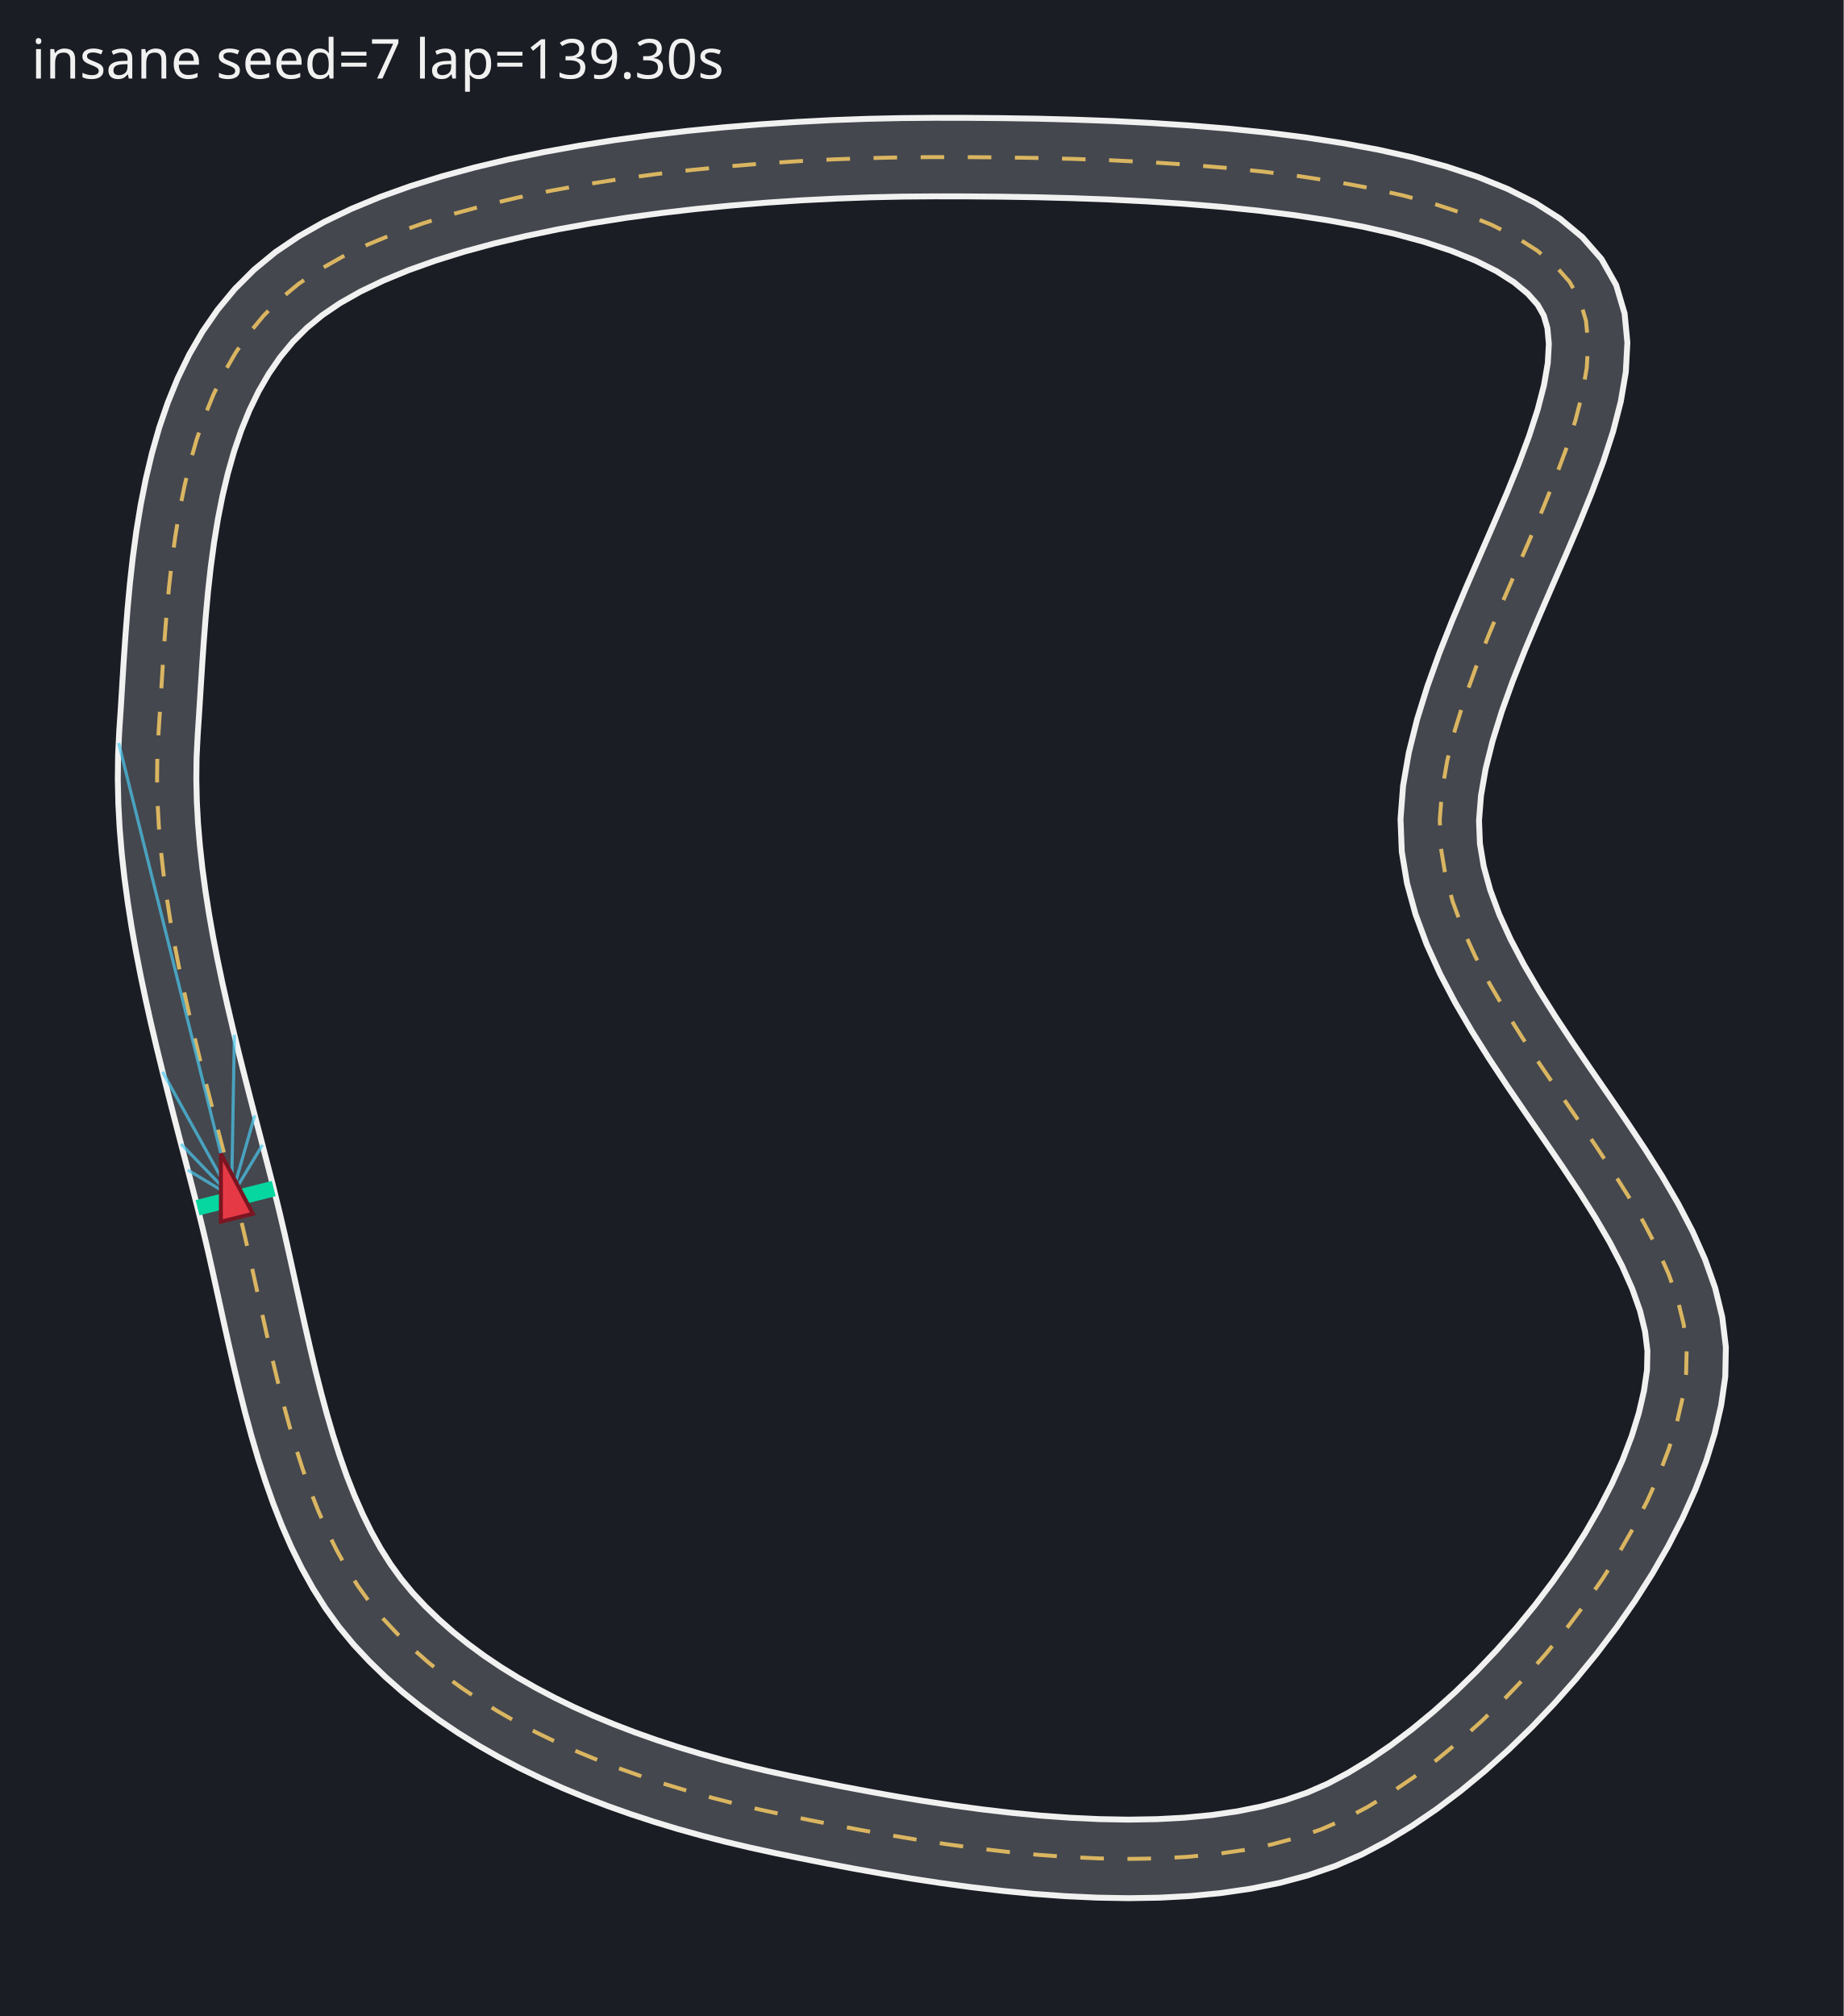
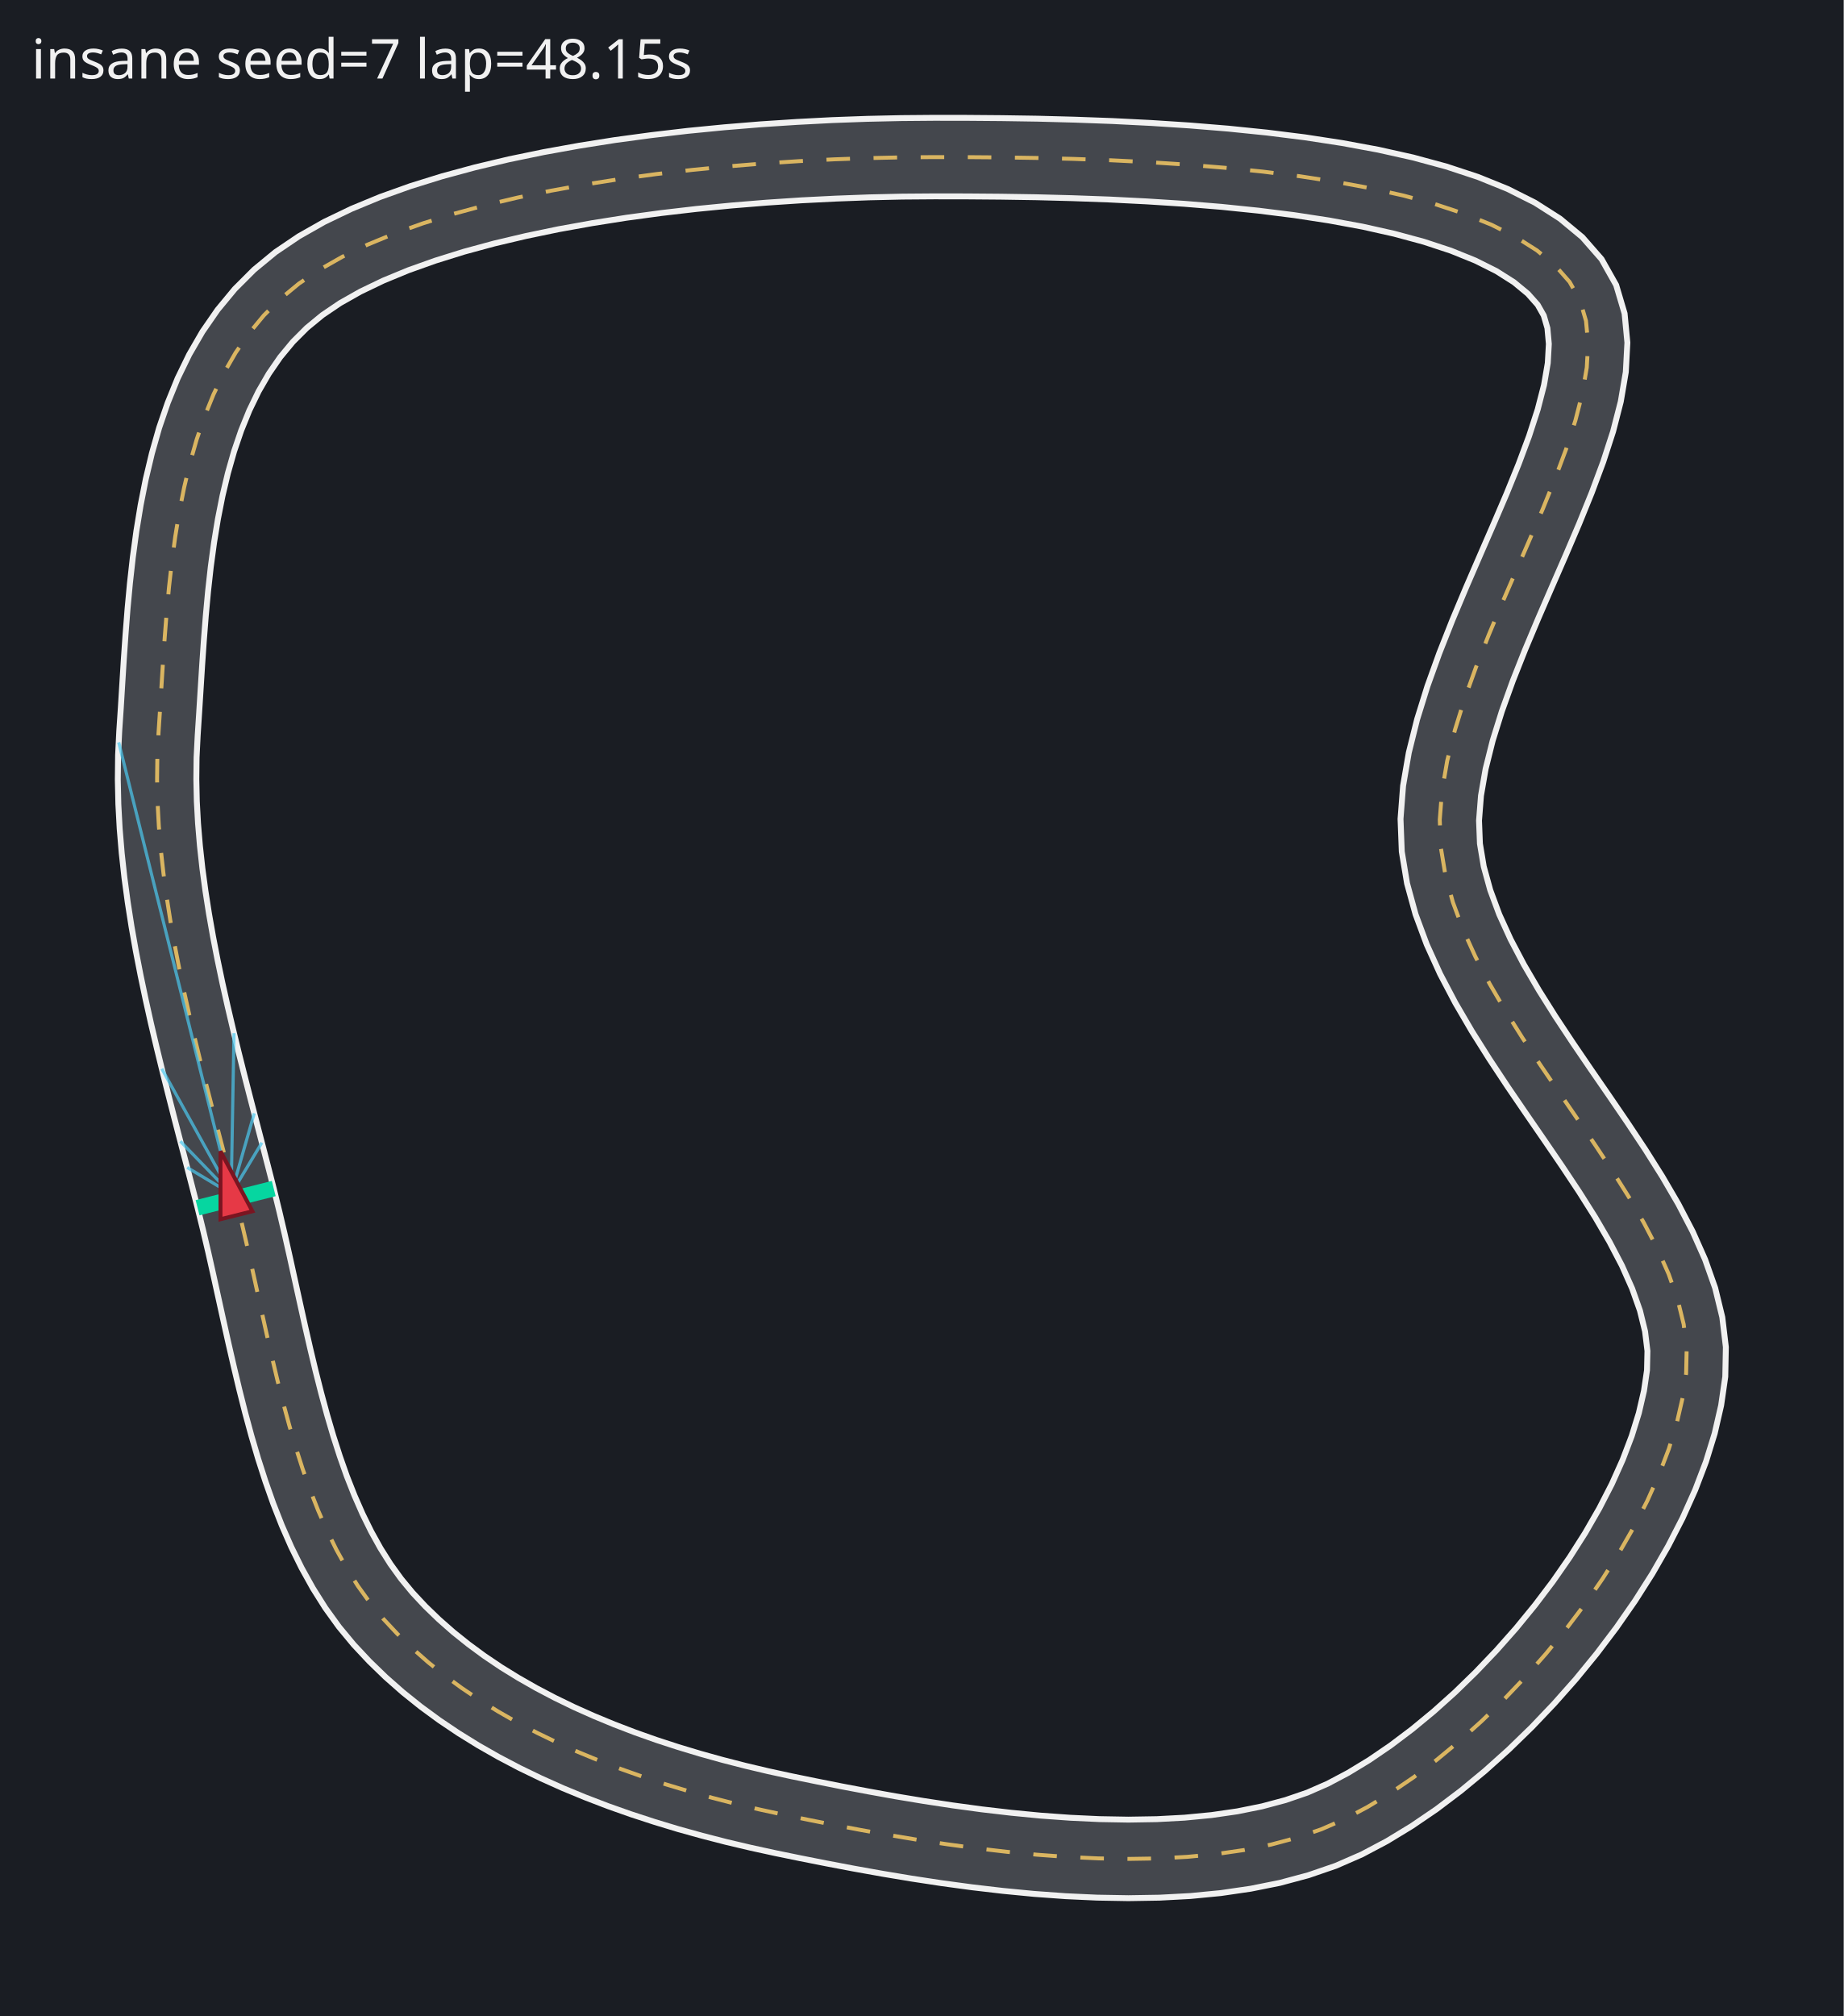
<svg xmlns="http://www.w3.org/2000/svg" viewBox="-230.85 -258.46 469.52 513.33" width="700" font-family="sans-serif">
  <rect x="-230.85" y="-258.46" width="469.52" height="513.33" fill="#1a1d23" />
  <path d="M -161.14,44.18 L -162.61,38.45 L -164.10,32.71 L -165.61,26.92 L -167.12,21.11 L -168.62,15.27 L -170.09,9.42 L -171.52,3.55 L -172.90,-2.32 L -174.22,-8.20 L -175.45,-14.07 L -176.59,-19.93 L -177.62,-25.77 L -178.53,-31.58 L -179.31,-37.36 L -179.94,-43.11 L -180.42,-48.81 L -180.73,-54.46 L -180.85,-60.05 L -180.79,-65.57 L -180.51,-71.15 L -180.13,-77.00 L -179.75,-83.08 L -179.36,-89.24 L -178.93,-95.45 L -178.44,-101.69 L -177.86,-107.93 L -177.17,-114.14 L -176.34,-120.28 L -175.35,-126.32 L -174.18,-132.24 L -172.81,-137.99 L -171.23,-143.55 L -169.41,-148.89 L -167.34,-153.98 L -165.00,-158.80 L -162.39,-163.31 L -159.49,-167.52 L -156.27,-171.41 L -152.71,-174.97 L -148.76,-178.22 L -144.24,-181.28 L -139.04,-184.22 L -133.23,-187.01 L -126.86,-189.64 L -119.99,-192.09 L -112.68,-194.37 L -104.98,-196.46 L -96.94,-198.36 L -88.62,-200.09 L -80.07,-201.63 L -71.34,-203.01 L -62.49,-204.21 L -53.55,-205.25 L -44.58,-206.13 L -35.64,-206.86 L -26.77,-207.45 L -18.01,-207.89 L -9.43,-208.21 L -1.06,-208.40 L 7.06,-208.46 L 15.29,-208.45 L 23.96,-208.38 L 32.95,-208.24 L 42.19,-208.00 L 51.61,-207.66 L 61.13,-207.18 L 70.68,-206.57 L 80.18,-205.79 L 89.55,-204.83 L 98.73,-203.68 L 107.61,-202.32 L 116.14,-200.75 L 124.21,-198.94 L 131.75,-196.90 L 138.66,-194.62 L 144.84,-192.12 L 150.22,-189.43 L 154.70,-186.59 L 158.22,-183.68 L 160.73,-180.86 L 162.29,-178.11 L 163.22,-174.90 L 163.58,-170.88 L 163.31,-166.02 L 162.35,-160.42 L 160.74,-154.19 L 158.55,-147.44 L 155.88,-140.28 L 152.83,-132.77 L 149.50,-124.99 L 146.02,-116.99 L 142.48,-108.82 L 139.00,-100.53 L 135.69,-92.16 L 132.66,-83.74 L 130.03,-75.29 L 127.92,-66.83 L 126.46,-58.37 L 125.81,-49.93 L 126.13,-41.61 L 127.47,-33.52 L 129.63,-25.66 L 132.48,-17.98 L 135.89,-10.47 L 139.76,-3.11 L 143.98,4.12 L 148.45,11.22 L 153.08,18.22 L 157.78,25.11 L 162.45,31.89 L 167.00,38.55 L 171.35,45.10 L 175.39,51.50 L 179.03,57.75 L 182.20,63.81 L 184.80,69.66 L 186.78,75.25 L 188.08,80.54 L 188.69,85.53 L 188.58,90.42 L 187.81,95.67 L 186.50,101.34 L 184.68,107.21 L 182.38,113.25 L 179.62,119.41 L 176.42,125.63 L 172.84,131.86 L 168.89,138.07 L 164.62,144.21 L 160.06,150.24 L 155.25,156.12 L 150.22,161.80 L 145.02,167.25 L 139.69,172.44 L 134.26,177.31 L 128.77,181.84 L 123.28,185.98 L 117.83,189.70 L 112.46,192.96 L 107.27,195.71 L 102.06,197.99 L 96.49,199.90 L 90.54,201.49 L 84.25,202.76 L 77.66,203.71 L 70.81,204.37 L 63.75,204.75 L 56.51,204.87 L 49.14,204.74 L 41.68,204.39 L 34.17,203.85 L 26.65,203.12 L 19.16,202.25 L 11.73,201.24 L 4.42,200.13 L -2.76,198.94 L -9.75,197.68 L -16.53,196.40 L -23.05,195.10 L -29.25,193.83 L -35.20,192.54 L -41.07,191.15 L -46.86,189.66 L -52.57,188.07 L -58.20,186.37 L -63.72,184.57 L -69.14,182.65 L -74.44,180.62 L -79.61,178.48 L -84.65,176.23 L -89.55,173.85 L -94.29,171.36 L -98.87,168.75 L -103.28,166.03 L -107.51,163.18 L -111.56,160.20 L -115.42,157.11 L -119.08,153.89 L -122.54,150.55 L -125.76,147.11 L -128.70,143.55 L -131.42,139.78 L -133.96,135.76 L -136.32,131.50 L -138.53,127.01 L -140.59,122.31 L -142.52,117.42 L -144.31,112.34 L -145.99,107.11 L -147.57,101.73 L -149.06,96.23 L -150.48,90.63 L -151.84,84.94 L -153.16,79.18 L -154.45,73.37 L -155.74,67.52 L -157.03,61.66 L -158.35,55.80 L -159.72,49.96 Z M -180.54,49.06 L -181.98,43.45 L -183.46,37.74 L -184.97,31.96 L -186.49,26.11 L -188.00,20.20 L -189.50,14.23 L -190.97,8.21 L -192.40,2.14 L -193.76,-3.97 L -195.05,-10.11 L -196.25,-16.28 L -197.35,-22.48 L -198.32,-28.70 L -199.16,-34.93 L -199.85,-41.18 L -200.37,-47.43 L -200.71,-53.69 L -200.85,-59.94 L -200.78,-66.19 L -200.48,-72.30 L -200.08,-78.27 L -199.71,-84.33 L -199.32,-90.55 L -198.88,-96.92 L -198.37,-103.41 L -197.76,-109.97 L -197.02,-116.59 L -196.12,-123.23 L -195.03,-129.87 L -193.72,-136.49 L -192.16,-143.05 L -190.32,-149.53 L -188.14,-155.89 L -185.61,-162.12 L -182.67,-168.17 L -179.29,-174.01 L -175.43,-179.59 L -171.06,-184.87 L -166.15,-189.78 L -160.71,-194.26 L -154.75,-198.29 L -148.29,-201.95 L -141.37,-205.28 L -134.04,-208.31 L -126.32,-211.07 L -118.27,-213.57 L -109.90,-215.84 L -101.28,-217.89 L -92.43,-219.72 L -83.40,-221.35 L -74.24,-222.80 L -64.99,-224.05 L -55.69,-225.14 L -46.38,-226.05 L -37.11,-226.81 L -27.94,-227.41 L -18.89,-227.88 L -10.02,-228.20 L -1.37,-228.39 L 6.99,-228.46 L 15.39,-228.45 L 24.20,-228.38 L 33.36,-228.24 L 42.81,-227.99 L 52.47,-227.64 L 62.27,-227.15 L 72.14,-226.51 L 82.01,-225.70 L 91.81,-224.70 L 101.48,-223.49 L 110.94,-222.04 L 120.14,-220.34 L 129.00,-218.36 L 137.48,-216.06 L 145.52,-213.41 L 153.06,-210.36 L 160.05,-206.85 L 166.43,-202.78 L 172.11,-198.07 L 177.00,-192.48 L 180.72,-185.88 L 182.87,-178.64 L 183.58,-171.22 L 183.18,-163.74 L 181.90,-156.21 L 179.94,-148.59 L 177.43,-140.86 L 174.51,-133.02 L 171.29,-125.08 L 167.87,-117.07 L 164.36,-109.02 L 160.88,-100.98 L 157.52,-92.98 L 154.40,-85.09 L 151.62,-77.37 L 149.28,-69.87 L 147.48,-62.68 L 146.30,-55.87 L 145.80,-49.52 L 146.03,-43.64 L 147.00,-37.83 L 148.66,-31.81 L 150.96,-25.61 L 153.85,-19.27 L 157.25,-12.81 L 161.08,-6.26 L 165.25,0.37 L 169.68,7.06 L 174.27,13.80 L 178.94,20.57 L 183.59,27.38 L 188.14,34.23 L 192.48,41.12 L 196.54,48.08 L 200.20,55.11 L 203.37,62.24 L 205.94,69.51 L 207.75,76.94 L 208.66,84.54 L 208.51,92.09 L 207.46,99.38 L 205.81,106.55 L 203.59,113.74 L 200.85,120.92 L 197.64,128.08 L 193.99,135.18 L 189.95,142.22 L 185.54,149.15 L 180.80,155.96 L 175.77,162.61 L 170.48,169.08 L 164.95,175.32 L 159.23,181.33 L 153.34,187.05 L 147.31,192.46 L 141.17,197.53 L 134.95,202.23 L 128.66,206.51 L 122.34,210.35 L 115.96,213.73 L 109.31,216.63 L 102.32,219.03 L 95.09,220.97 L 87.66,222.46 L 80.05,223.57 L 72.30,224.32 L 64.44,224.74 L 56.50,224.87 L 48.50,224.73 L 40.49,224.36 L 32.49,223.78 L 24.53,223.01 L 16.65,222.09 L 8.89,221.04 L 1.27,219.88 L -6.16,218.64 L -13.38,217.35 L -20.34,216.03 L -27.01,214.71 L -33.39,213.40 L -39.63,212.04 L -45.86,210.57 L -52.03,208.98 L -58.15,207.28 L -64.19,205.45 L -70.16,203.50 L -76.05,201.42 L -81.83,199.20 L -87.52,196.85 L -93.10,194.35 L -98.56,191.71 L -103.89,188.91 L -109.08,185.95 L -114.12,182.83 L -119.01,179.54 L -123.74,176.07 L -128.28,172.43 L -132.64,168.59 L -136.79,164.57 L -140.77,160.32 L -144.53,155.78 L -148.00,150.97 L -151.16,145.96 L -154.04,140.78 L -156.67,135.45 L -159.07,129.98 L -161.26,124.40 L -163.26,118.73 L -165.11,112.98 L -166.82,107.16 L -168.41,101.30 L -169.90,95.40 L -171.31,89.49 L -172.67,83.58 L -173.98,77.69 L -175.27,71.83 L -176.55,66.02 L -177.84,60.28 L -179.17,54.63 Z" fill="#44474d" fill-rule="evenodd" stroke="none" />
  <path d="M -161.14,44.18 L -162.61,38.45 L -164.10,32.71 L -165.61,26.92 L -167.12,21.11 L -168.62,15.27 L -170.09,9.42 L -171.52,3.55 L -172.90,-2.32 L -174.22,-8.20 L -175.45,-14.07 L -176.59,-19.93 L -177.62,-25.77 L -178.53,-31.58 L -179.31,-37.36 L -179.94,-43.11 L -180.42,-48.81 L -180.73,-54.46 L -180.85,-60.05 L -180.79,-65.57 L -180.51,-71.15 L -180.13,-77.00 L -179.75,-83.08 L -179.36,-89.24 L -178.93,-95.45 L -178.44,-101.69 L -177.86,-107.93 L -177.17,-114.14 L -176.34,-120.28 L -175.35,-126.32 L -174.18,-132.24 L -172.81,-137.99 L -171.23,-143.55 L -169.41,-148.89 L -167.34,-153.98 L -165.00,-158.80 L -162.39,-163.31 L -159.49,-167.52 L -156.27,-171.41 L -152.71,-174.97 L -148.76,-178.22 L -144.24,-181.28 L -139.04,-184.22 L -133.23,-187.01 L -126.86,-189.64 L -119.99,-192.09 L -112.68,-194.37 L -104.98,-196.46 L -96.94,-198.36 L -88.62,-200.09 L -80.07,-201.63 L -71.34,-203.01 L -62.49,-204.21 L -53.55,-205.25 L -44.58,-206.13 L -35.64,-206.86 L -26.77,-207.45 L -18.01,-207.89 L -9.43,-208.21 L -1.06,-208.40 L 7.06,-208.46 L 15.29,-208.45 L 23.96,-208.38 L 32.95,-208.24 L 42.19,-208.00 L 51.61,-207.66 L 61.13,-207.18 L 70.68,-206.57 L 80.18,-205.79 L 89.55,-204.83 L 98.73,-203.68 L 107.61,-202.32 L 116.14,-200.75 L 124.21,-198.94 L 131.75,-196.90 L 138.66,-194.62 L 144.84,-192.12 L 150.22,-189.43 L 154.70,-186.59 L 158.22,-183.68 L 160.73,-180.86 L 162.29,-178.11 L 163.22,-174.90 L 163.58,-170.88 L 163.31,-166.02 L 162.35,-160.42 L 160.74,-154.19 L 158.55,-147.44 L 155.88,-140.28 L 152.83,-132.77 L 149.50,-124.99 L 146.02,-116.99 L 142.48,-108.82 L 139.00,-100.53 L 135.69,-92.16 L 132.66,-83.74 L 130.03,-75.29 L 127.92,-66.83 L 126.46,-58.37 L 125.81,-49.93 L 126.13,-41.61 L 127.47,-33.52 L 129.63,-25.66 L 132.48,-17.98 L 135.89,-10.47 L 139.76,-3.11 L 143.98,4.12 L 148.45,11.22 L 153.08,18.22 L 157.78,25.11 L 162.45,31.89 L 167.00,38.55 L 171.35,45.10 L 175.39,51.50 L 179.03,57.75 L 182.20,63.81 L 184.80,69.66 L 186.78,75.25 L 188.08,80.54 L 188.69,85.53 L 188.58,90.42 L 187.81,95.67 L 186.50,101.34 L 184.68,107.21 L 182.38,113.25 L 179.62,119.41 L 176.42,125.63 L 172.84,131.86 L 168.89,138.07 L 164.62,144.21 L 160.06,150.24 L 155.25,156.12 L 150.22,161.80 L 145.02,167.25 L 139.69,172.44 L 134.26,177.31 L 128.77,181.84 L 123.28,185.98 L 117.83,189.70 L 112.46,192.96 L 107.27,195.71 L 102.06,197.99 L 96.49,199.90 L 90.54,201.49 L 84.25,202.76 L 77.66,203.71 L 70.81,204.37 L 63.75,204.75 L 56.51,204.87 L 49.14,204.74 L 41.68,204.39 L 34.17,203.85 L 26.65,203.12 L 19.16,202.25 L 11.73,201.24 L 4.42,200.13 L -2.76,198.94 L -9.75,197.68 L -16.53,196.40 L -23.05,195.10 L -29.25,193.83 L -35.20,192.54 L -41.07,191.15 L -46.86,189.66 L -52.57,188.07 L -58.20,186.37 L -63.72,184.57 L -69.14,182.65 L -74.44,180.62 L -79.61,178.48 L -84.65,176.23 L -89.55,173.85 L -94.29,171.36 L -98.87,168.75 L -103.28,166.03 L -107.51,163.18 L -111.56,160.20 L -115.42,157.11 L -119.08,153.89 L -122.54,150.55 L -125.76,147.11 L -128.70,143.55 L -131.42,139.78 L -133.96,135.76 L -136.32,131.50 L -138.53,127.01 L -140.59,122.31 L -142.52,117.42 L -144.31,112.34 L -145.99,107.11 L -147.57,101.73 L -149.06,96.23 L -150.48,90.63 L -151.84,84.94 L -153.16,79.18 L -154.45,73.37 L -155.74,67.52 L -157.03,61.66 L -158.35,55.80 L -159.72,49.96 Z" fill="none" stroke="#f1f1f1" stroke-width="1.5" />
  <path d="M -180.54,49.06 L -181.98,43.45 L -183.46,37.74 L -184.97,31.96 L -186.49,26.11 L -188.00,20.20 L -189.50,14.23 L -190.97,8.21 L -192.40,2.14 L -193.76,-3.97 L -195.05,-10.11 L -196.25,-16.28 L -197.35,-22.48 L -198.32,-28.70 L -199.16,-34.93 L -199.85,-41.18 L -200.37,-47.43 L -200.71,-53.69 L -200.85,-59.94 L -200.78,-66.19 L -200.48,-72.30 L -200.08,-78.27 L -199.71,-84.33 L -199.32,-90.55 L -198.88,-96.92 L -198.37,-103.41 L -197.76,-109.97 L -197.02,-116.59 L -196.12,-123.23 L -195.03,-129.87 L -193.72,-136.49 L -192.16,-143.05 L -190.32,-149.53 L -188.14,-155.89 L -185.61,-162.12 L -182.67,-168.17 L -179.29,-174.01 L -175.43,-179.59 L -171.06,-184.87 L -166.15,-189.78 L -160.71,-194.26 L -154.75,-198.29 L -148.29,-201.95 L -141.37,-205.28 L -134.04,-208.31 L -126.32,-211.07 L -118.27,-213.57 L -109.90,-215.84 L -101.28,-217.89 L -92.43,-219.72 L -83.40,-221.35 L -74.24,-222.80 L -64.99,-224.05 L -55.69,-225.14 L -46.38,-226.05 L -37.11,-226.81 L -27.94,-227.41 L -18.89,-227.88 L -10.02,-228.20 L -1.37,-228.39 L 6.99,-228.46 L 15.39,-228.45 L 24.20,-228.38 L 33.36,-228.24 L 42.81,-227.99 L 52.47,-227.64 L 62.27,-227.15 L 72.14,-226.51 L 82.01,-225.70 L 91.81,-224.70 L 101.48,-223.49 L 110.94,-222.04 L 120.14,-220.34 L 129.00,-218.36 L 137.48,-216.06 L 145.52,-213.41 L 153.06,-210.36 L 160.05,-206.85 L 166.43,-202.78 L 172.11,-198.07 L 177.00,-192.48 L 180.72,-185.88 L 182.87,-178.64 L 183.58,-171.22 L 183.18,-163.74 L 181.90,-156.21 L 179.94,-148.59 L 177.43,-140.86 L 174.51,-133.02 L 171.29,-125.08 L 167.87,-117.07 L 164.36,-109.02 L 160.88,-100.98 L 157.52,-92.98 L 154.40,-85.09 L 151.62,-77.37 L 149.28,-69.87 L 147.48,-62.68 L 146.30,-55.87 L 145.80,-49.52 L 146.03,-43.64 L 147.00,-37.83 L 148.66,-31.81 L 150.96,-25.61 L 153.85,-19.27 L 157.25,-12.81 L 161.08,-6.26 L 165.25,0.37 L 169.68,7.06 L 174.27,13.80 L 178.94,20.57 L 183.59,27.38 L 188.14,34.23 L 192.48,41.12 L 196.54,48.08 L 200.20,55.11 L 203.37,62.24 L 205.94,69.51 L 207.75,76.94 L 208.66,84.54 L 208.51,92.09 L 207.46,99.38 L 205.81,106.55 L 203.59,113.74 L 200.85,120.92 L 197.64,128.08 L 193.99,135.18 L 189.95,142.22 L 185.54,149.15 L 180.80,155.96 L 175.77,162.61 L 170.48,169.08 L 164.95,175.32 L 159.23,181.33 L 153.34,187.05 L 147.31,192.46 L 141.17,197.53 L 134.95,202.23 L 128.66,206.51 L 122.34,210.35 L 115.96,213.73 L 109.31,216.63 L 102.32,219.03 L 95.09,220.97 L 87.66,222.46 L 80.05,223.57 L 72.30,224.32 L 64.44,224.74 L 56.50,224.87 L 48.50,224.73 L 40.49,224.36 L 32.49,223.78 L 24.53,223.01 L 16.65,222.09 L 8.89,221.04 L 1.27,219.88 L -6.16,218.64 L -13.38,217.35 L -20.34,216.03 L -27.01,214.71 L -33.39,213.40 L -39.63,212.04 L -45.86,210.57 L -52.03,208.98 L -58.15,207.28 L -64.19,205.45 L -70.16,203.50 L -76.05,201.42 L -81.83,199.20 L -87.52,196.85 L -93.10,194.35 L -98.56,191.71 L -103.89,188.91 L -109.08,185.95 L -114.12,182.83 L -119.01,179.54 L -123.74,176.07 L -128.28,172.43 L -132.64,168.59 L -136.79,164.57 L -140.77,160.32 L -144.53,155.78 L -148.00,150.97 L -151.16,145.96 L -154.04,140.78 L -156.67,135.45 L -159.07,129.98 L -161.26,124.40 L -163.26,118.73 L -165.11,112.98 L -166.82,107.16 L -168.41,101.30 L -169.90,95.40 L -171.31,89.49 L -172.67,83.58 L -173.98,77.69 L -175.27,71.83 L -176.55,66.02 L -177.84,60.28 L -179.17,54.63 Z" fill="none" stroke="#f1f1f1" stroke-width="1.5" />
  <path d="M -170.84,46.62 L -172.29,40.95 L -173.78,35.22 L -175.29,29.44 L -176.80,23.61 L -178.31,17.74 L -179.80,11.82 L -181.25,5.88 L -182.65,-0.09 L -183.99,-6.08 L -185.25,-12.09 L -186.42,-18.10 L -187.48,-24.12 L -188.42,-30.14 L -189.23,-36.15 L -189.90,-42.14 L -190.40,-48.12 L -190.72,-54.07 L -190.85,-59.99 L -190.78,-65.88 L -190.49,-71.72 L -190.10,-77.63 L -189.73,-83.70 L -189.34,-89.90 L -188.90,-96.19 L -188.40,-102.55 L -187.81,-108.95 L -187.09,-115.36 L -186.23,-121.76 L -185.19,-128.10 L -183.95,-134.36 L -182.49,-140.52 L -180.77,-146.54 L -178.77,-152.39 L -176.47,-158.05 L -173.83,-163.48 L -170.84,-168.66 L -167.46,-173.56 L -163.67,-178.14 L -159.43,-182.37 L -154.74,-186.24 L -149.49,-189.78 L -143.67,-193.08 L -137.30,-196.14 L -130.45,-198.97 L -123.16,-201.58 L -115.47,-203.97 L -107.44,-206.15 L -99.11,-208.13 L -90.53,-209.90 L -81.74,-211.49 L -72.79,-212.90 L -63.74,-214.13 L -54.62,-215.19 L -45.48,-216.09 L -36.38,-216.84 L -27.35,-217.43 L -18.45,-217.89 L -9.73,-218.20 L -1.22,-218.39 L 7.02,-218.46 L 15.34,-218.45 L 24.08,-218.38 L 33.15,-218.24 L 42.50,-218.00 L 52.04,-217.65 L 61.70,-217.17 L 71.41,-216.54 L 81.09,-215.74 L 90.68,-214.77 L 100.10,-213.59 L 109.28,-212.18 L 118.14,-210.54 L 126.61,-208.65 L 134.61,-206.48 L 142.09,-204.01 L 148.95,-201.24 L 155.13,-198.14 L 160.56,-194.69 L 165.16,-190.87 L 168.87,-186.67 L 171.50,-181.99 L 173.04,-176.77 L 173.58,-171.05 L 173.24,-164.88 L 172.12,-158.31 L 170.34,-151.39 L 167.99,-144.15 L 165.19,-136.65 L 162.06,-128.92 L 158.68,-121.03 L 155.19,-113.00 L 151.68,-104.90 L 148.26,-96.76 L 145.05,-88.63 L 142.14,-80.55 L 139.66,-72.58 L 137.70,-64.75 L 136.38,-57.12 L 135.80,-49.73 L 136.08,-42.62 L 137.23,-35.68 L 139.14,-28.73 L 141.72,-21.79 L 144.87,-14.87 L 148.50,-7.96 L 152.53,-1.07 L 156.85,5.80 L 161.38,12.64 L 166.03,19.45 L 170.70,26.23 L 175.30,32.97 L 179.74,39.66 L 183.94,46.31 L 187.78,52.91 L 191.20,59.46 L 194.09,65.95 L 196.36,72.38 L 197.92,78.74 L 198.68,85.03 L 198.54,91.26 L 197.63,97.53 L 196.15,103.94 L 194.13,110.48 L 191.61,117.09 L 188.63,123.74 L 185.21,130.40 L 181.39,137.04 L 177.21,143.61 L 172.71,150.08 L 167.91,156.42 L 162.86,162.60 L 157.59,168.56 L 152.13,174.29 L 146.51,179.74 L 140.78,184.89 L 134.97,189.69 L 129.12,194.10 L 123.25,198.10 L 117.40,201.65 L 111.61,204.72 L 105.68,207.31 L 99.40,209.47 L 92.82,211.23 L 85.95,212.61 L 78.86,213.64 L 71.56,214.34 L 64.09,214.75 L 56.50,214.87 L 48.82,214.74 L 41.08,214.38 L 33.33,213.81 L 25.59,213.07 L 17.91,212.17 L 10.31,211.14 L 2.84,210.01 L -4.46,208.79 L -11.57,207.52 L -18.43,206.22 L -25.03,204.91 L -31.32,203.61 L -37.42,202.29 L -43.46,200.86 L -49.45,199.32 L -55.36,197.67 L -61.20,195.91 L -66.94,194.03 L -72.59,192.03 L -78.14,189.91 L -83.57,187.67 L -88.87,185.29 L -94.05,182.78 L -99.09,180.14 L -103.97,177.35 L -108.70,174.43 L -113.26,171.36 L -117.65,168.14 L -121.85,164.77 L -125.86,161.24 L -129.67,157.56 L -133.26,153.72 L -136.61,149.67 L -139.71,145.37 L -142.56,140.86 L -145.18,136.14 L -147.60,131.23 L -149.83,126.15 L -151.89,120.91 L -153.79,115.54 L -155.55,110.04 L -157.19,104.45 L -158.73,98.77 L -160.19,93.01 L -161.57,87.21 L -162.91,81.38 L -164.21,75.53 L -165.50,69.68 L -166.79,63.84 L -168.10,58.04 L -169.44,52.30 Z" fill="none" stroke="#ffd166" stroke-width="1" stroke-dasharray="6 6" opacity="0.8" />
  <line x1="-180.54" y1="49.06" x2="-161.14" y2="44.18" stroke="#06d6a0" stroke-width="4" />
-   <line x1="-171.89" y1="46.16" x2="-183.01" y2="39.47" stroke="#4cc9f0" stroke-width="0.8" opacity="0.7" />
-   <line x1="-171.89" y1="46.16" x2="-184.74" y2="32.84" stroke="#4cc9f0" stroke-width="0.8" opacity="0.7" />
-   <line x1="-171.89" y1="46.16" x2="-189.45" y2="14.45" stroke="#4cc9f0" stroke-width="0.8" opacity="0.7" />
-   <line x1="-171.89" y1="46.16" x2="-200.63" y2="-69.27" stroke="#4cc9f0" stroke-width="0.8" opacity="0.7" />
-   <line x1="-171.89" y1="46.16" x2="-171.16" y2="5.05" stroke="#4cc9f0" stroke-width="0.8" opacity="0.7" />
-   <line x1="-171.89" y1="46.16" x2="-165.97" y2="25.54" stroke="#4cc9f0" stroke-width="0.8" opacity="0.7" />
-   <line x1="-171.89" y1="46.16" x2="-164.01" y2="33.06" stroke="#4cc9f0" stroke-width="0.8" opacity="0.7" />
-   <polygon points="-174.59,35.29 -166.47,50.59 -174.60,52.61" fill="#e63946" stroke="#7a1521" stroke-width="1" />
-   <text x="-222.85" y="-238.46" fill="#f1f1f1" font-size="14">insane  seed=7  lap=139.30s</text>
+   <line x1="-171.99" y1="45.53" x2="-183.18" y2="38.81" stroke="#4cc9f0" stroke-width="0.8" opacity="0.7" />
+   <line x1="-171.99" y1="45.53" x2="-184.92" y2="32.14" stroke="#4cc9f0" stroke-width="0.8" opacity="0.7" />
+   <line x1="-171.99" y1="45.53" x2="-189.64" y2="13.67" stroke="#4cc9f0" stroke-width="0.8" opacity="0.7" />
+   <line x1="-171.99" y1="45.53" x2="-200.62" y2="-69.44" stroke="#4cc9f0" stroke-width="0.8" opacity="0.7" />
+   <line x1="-171.99" y1="45.53" x2="-171.26" y2="4.61" stroke="#4cc9f0" stroke-width="0.8" opacity="0.7" />
+   <line x1="-171.99" y1="45.53" x2="-166.10" y2="25.02" stroke="#4cc9f0" stroke-width="0.8" opacity="0.7" />
+   <line x1="-171.99" y1="45.53" x2="-164.16" y2="32.50" stroke="#4cc9f0" stroke-width="0.8" opacity="0.7" />
+   <polygon points="-174.70,34.67 -166.57,49.96 -174.70,51.99" fill="#e63946" stroke="#7a1521" stroke-width="1" />
+   <text x="-222.85" y="-238.46" fill="#f1f1f1" font-size="14">insane  seed=7  lap=48.15s</text>
</svg>
